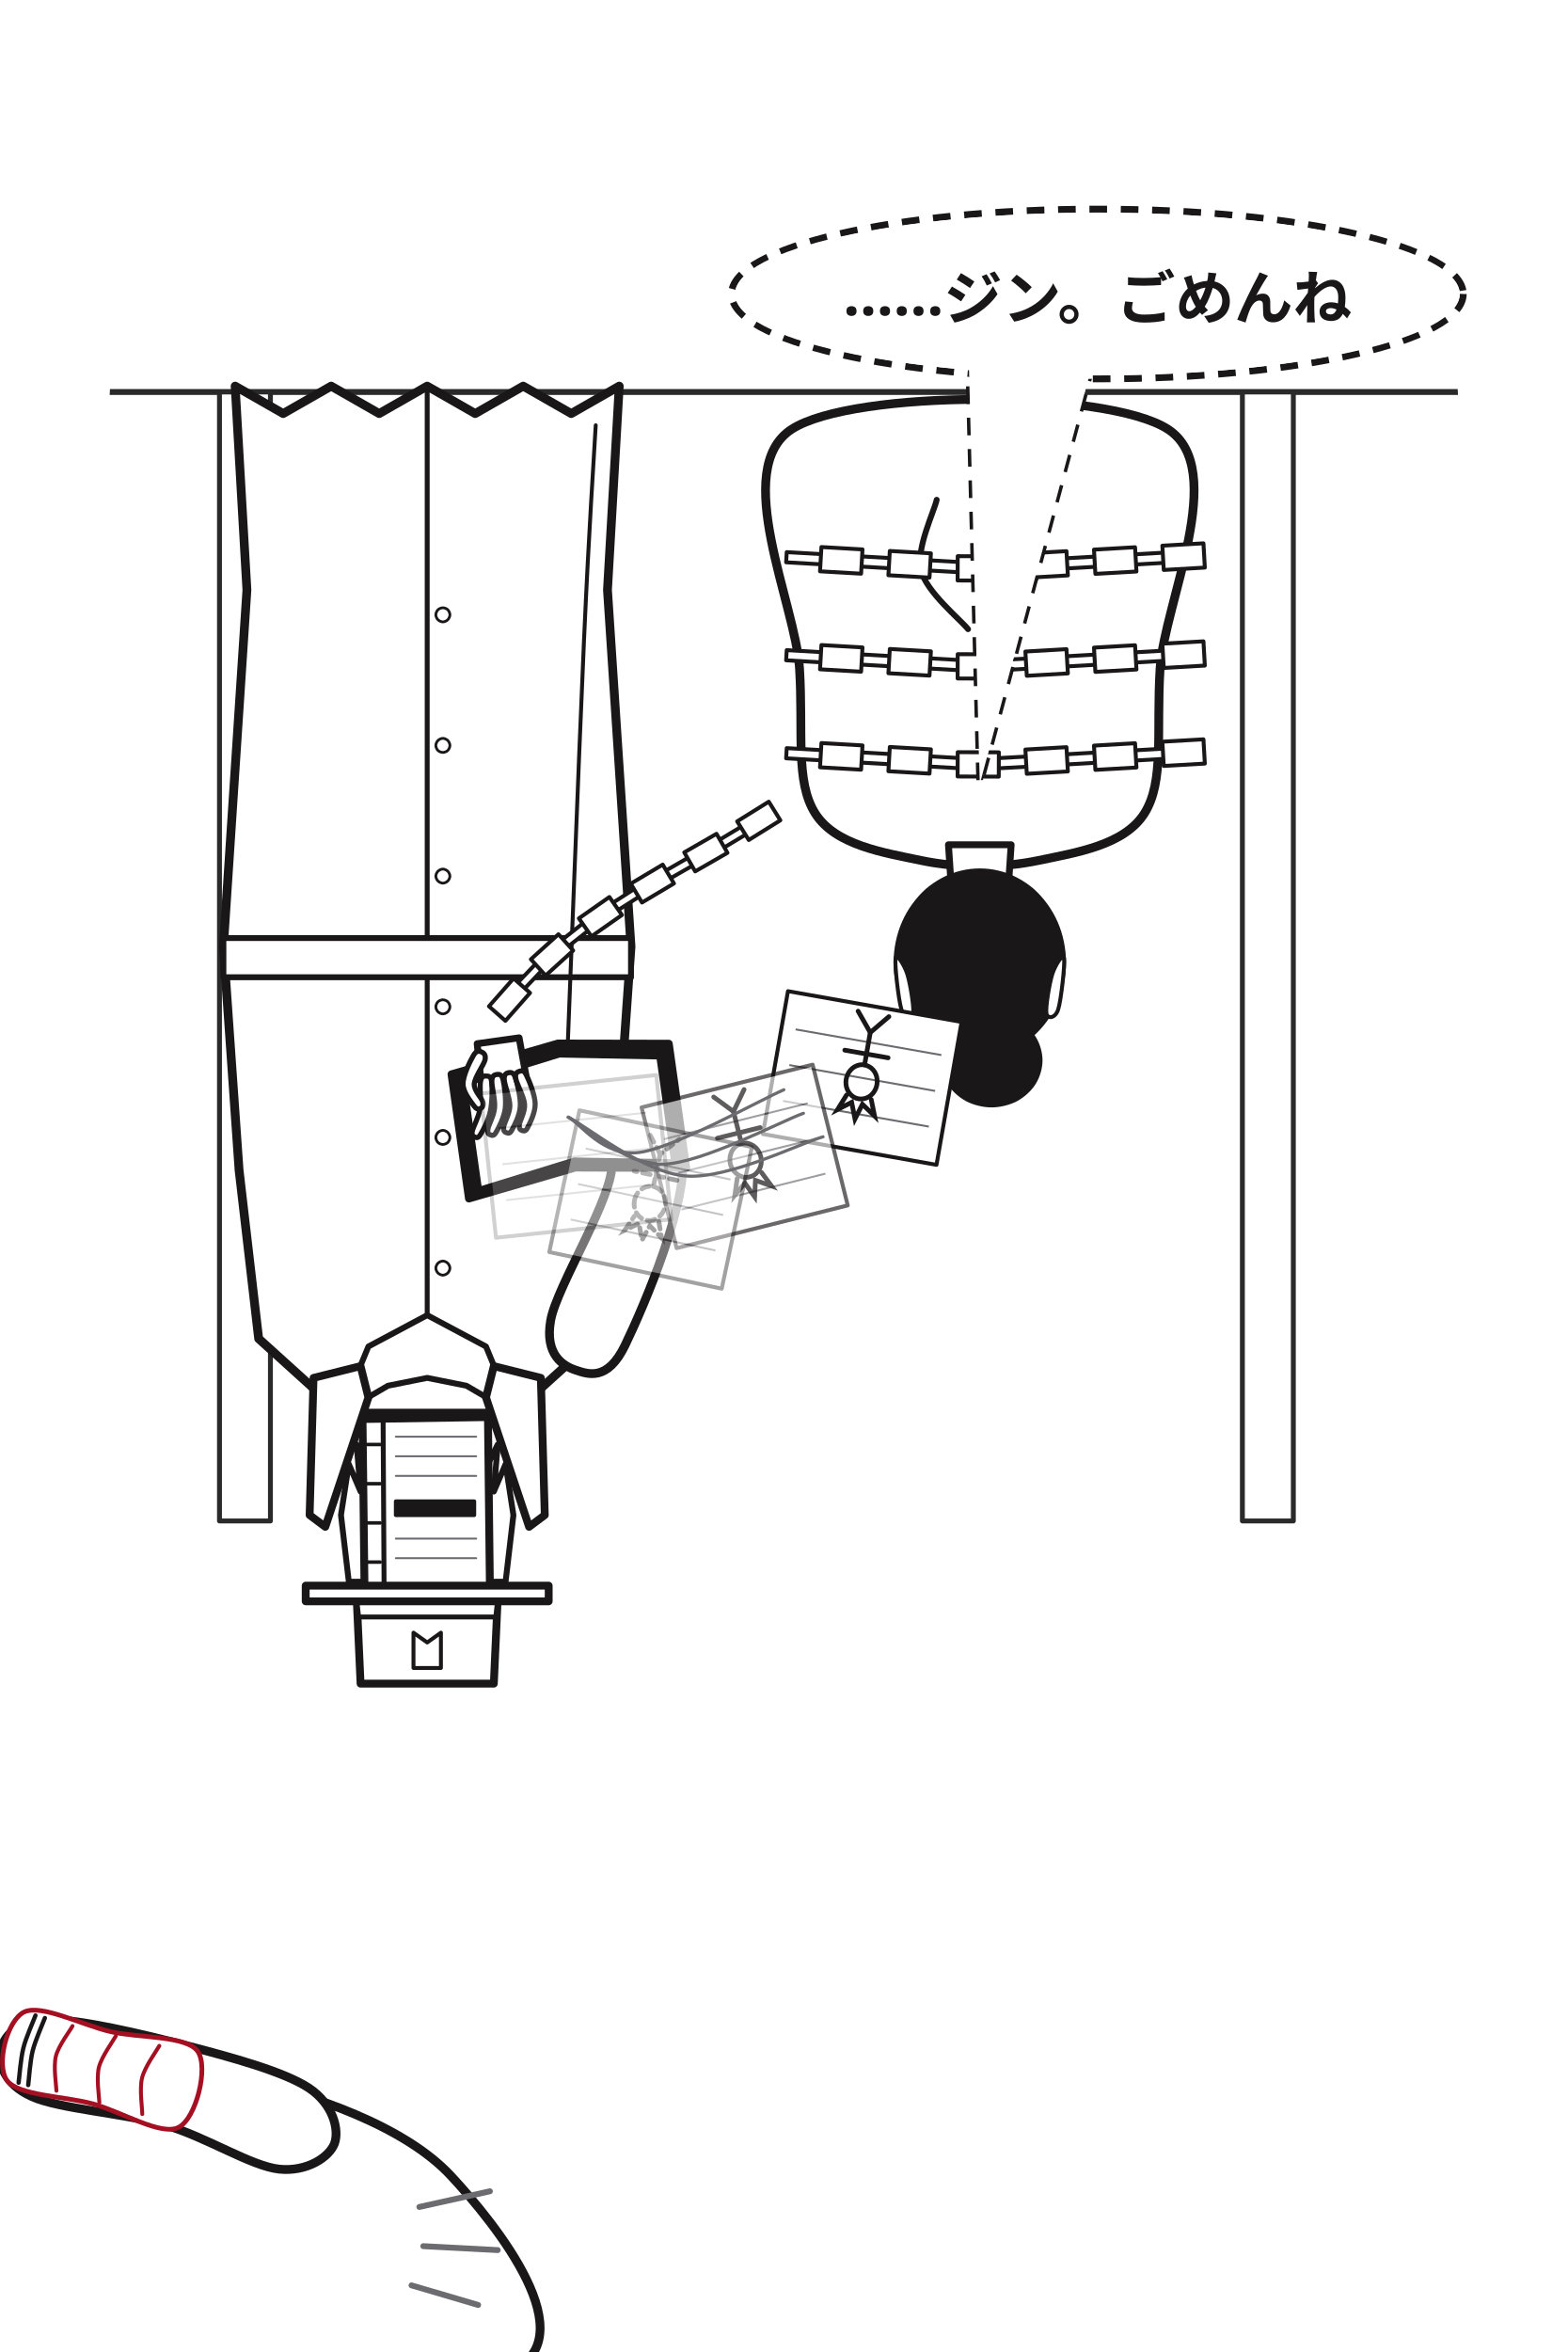
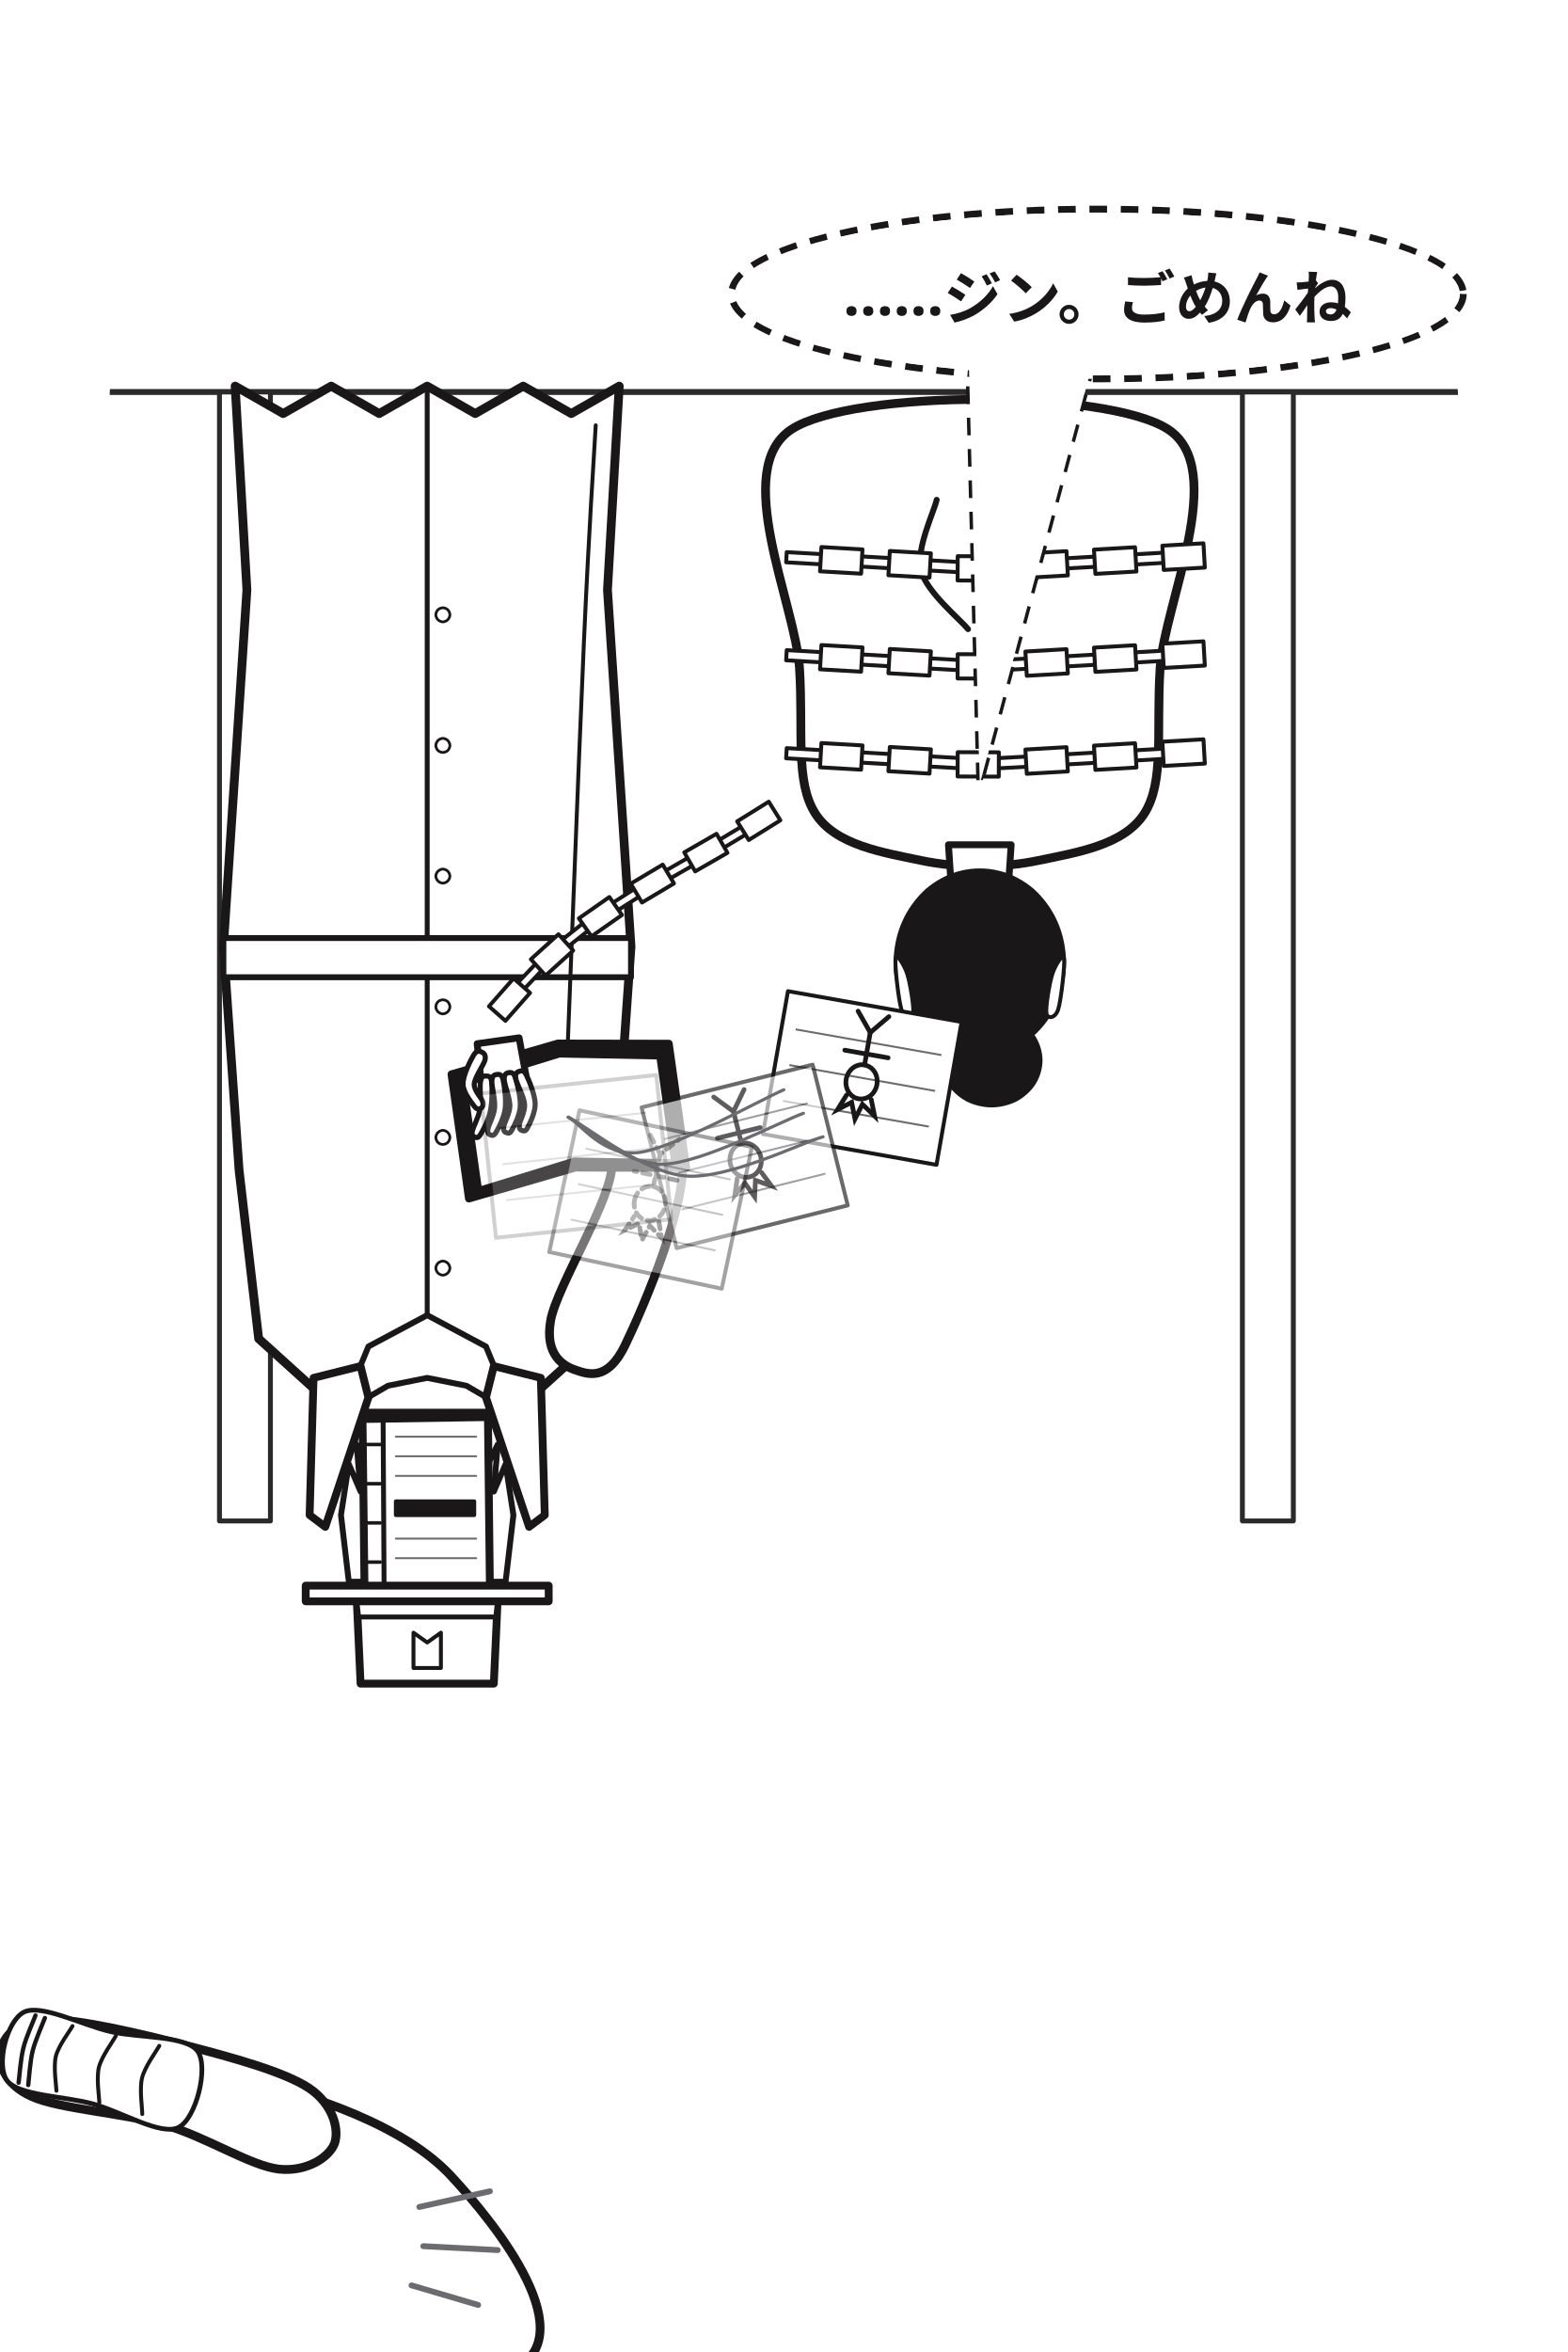
<svg xmlns="http://www.w3.org/2000/svg" viewBox="0 0 800 1200">
  <rect width="800" height="1200" fill="#FFFFFF" />
  <path d="M0,0 L800,0 L800,1200 L0,1200Z" fill="#FFFFFF" />
  <path d="M800,200 L0,200 L0,-10 L800,-10Z" fill="#FFFFFF" stroke="#2A2A2A" stroke-width="3" stroke-linejoin="round" />
  <path d="M-10,-10 C1.7,-213.3 51.7,-111.7 60,-10 C68.3,91.7 40,396.7 40,600 C40,803.3 68.3,1108.3 60,1210 C51.7,1311.7 1.7,1413.3 -10,1210 C-21.7,1006.7 -21.7,193.3 -10,-10Z" fill="#FFFFFF" />
  <path d="M810,-10 C798.3,-213.3 748.3,-111.7 740,-10 C731.7,91.7 760,396.7 760,600 C760,803.3 731.7,1108.3 740,1210 C748.3,1311.7 798.3,1413.3 810,1210 C821.7,1006.7 821.7,193.3 810,-10Z" fill="#FFFFFF" />
  <path d="M660,776 L634,776 L634,200 L660,200Z" fill="#FFFFFF" stroke="#2A2A2A" stroke-width="2.5" stroke-linejoin="round" />
  <path d="M138,776 L112,776 L112,200 L138,200Z" fill="#FFFFFF" stroke="#2A2A2A" stroke-width="2.5" stroke-linejoin="round" />
  <path d="M262,721 L304,683 L314,597 L322,483 L310,301 L316,197 L291.5,211 L267,197 L242.5,211 L218,197 L193.5,211 L169,197 L144.5,211 L120,197 L126,301 L114,483 L122,597 L132,683 L174,721Z" fill="#FFFFFF" stroke="#1A1718" stroke-width="4.5" stroke-linejoin="round" />
  <path d="M218,697 L218,197" fill="none" stroke="#1A1718" stroke-width="2.5" stroke-linejoin="round" stroke-linecap="round" />
  <path d="M262,721 L248,687 L218,671 L188,687 L174,721 L198,707 L218,703 L238,707Z" fill="#FFFFFF" stroke="#1A1718" stroke-width="3" stroke-linejoin="round" />
  <path d="M222.4,647 C222.4,646.2 222.9,645.1 223.5,644.5 C224.1,643.9 225.2,643.4 226,643.4 C226.8,643.4 227.9,643.9 228.5,644.5 C229.1,645.1 229.6,646.2 229.6,647 C229.6,647.8 229.1,648.9 228.5,649.5 C227.9,650.1 226.8,650.6 226,650.6 C225.2,650.6 224.1,650.1 223.5,649.5 C222.9,648.9 222.4,647.8 222.4,647Z" fill="#FFFFFF" stroke="#1A1718" stroke-width="1.4" stroke-linejoin="round" />
  <path d="M222.4,580.3 C222.4,579.5 222.9,578.4 223.5,577.8 C224.1,577.2 225.2,576.7 226,576.7 C226.8,576.7 227.9,577.2 228.5,577.8 C229.1,578.4 229.6,579.5 229.6,580.3 C229.6,581.2 229.1,582.3 228.5,582.9 C227.9,583.5 226.8,583.9 226,583.9 C225.2,583.9 224.1,583.5 223.5,582.9 C222.9,582.3 222.4,581.2 222.4,580.3Z" fill="#FFFFFF" stroke="#1A1718" stroke-width="1.4" stroke-linejoin="round" />
  <path d="M222.4,513.7 C222.4,512.8 222.9,511.7 223.5,511.1 C224.1,510.5 225.2,510.1 226,510.1 C226.8,510.1 227.9,510.5 228.5,511.1 C229.1,511.7 229.6,512.8 229.6,513.7 C229.6,514.5 229.1,515.6 228.5,516.2 C227.9,516.8 226.8,517.3 226,517.3 C225.2,517.3 224.1,516.8 223.5,516.2 C222.9,515.6 222.4,514.5 222.4,513.7Z" fill="#FFFFFF" stroke="#1A1718" stroke-width="1.4" stroke-linejoin="round" />
  <path d="M222.4,447 C222.4,446.2 222.9,445.1 223.5,444.5 C224.1,443.9 225.2,443.4 226,443.4 C226.8,443.4 227.9,443.9 228.5,444.5 C229.1,445.1 229.6,446.2 229.6,447 C229.6,447.8 229.1,448.9 228.5,449.5 C227.9,450.1 226.8,450.6 226,450.6 C225.2,450.6 224.1,450.1 223.5,449.5 C222.9,448.9 222.4,447.8 222.4,447Z" fill="#FFFFFF" stroke="#1A1718" stroke-width="1.4" stroke-linejoin="round" />
  <path d="M222.4,380.3 C222.4,379.5 222.9,378.4 223.5,377.8 C224.1,377.2 225.2,376.7 226,376.7 C226.8,376.7 227.9,377.2 228.5,377.8 C229.1,378.4 229.6,379.5 229.6,380.3 C229.6,381.2 229.1,382.3 228.5,382.9 C227.9,383.5 226.8,383.9 226,383.9 C225.2,383.9 224.1,383.5 223.5,382.9 C222.9,382.3 222.4,381.2 222.4,380.3Z" fill="#FFFFFF" stroke="#1A1718" stroke-width="1.4" stroke-linejoin="round" />
  <path d="M222.4,313.7 C222.4,312.8 222.9,311.7 223.5,311.1 C224.1,310.5 225.2,310.1 226,310.1 C226.8,310.1 227.9,310.5 228.5,311.1 C229.1,311.7 229.6,312.8 229.6,313.7 C229.6,314.5 229.1,315.6 228.5,316.2 C227.9,316.8 226.8,317.3 226,317.3 C225.2,317.3 224.1,316.8 223.5,316.2 C222.9,315.6 222.4,314.5 222.4,313.7Z" fill="#FFFFFF" stroke="#1A1718" stroke-width="1.4" stroke-linejoin="round" />
  <path d="M322,498.6 L114,498.6 L114,478.6 L322,478.6Z" fill="#FFFFFF" stroke="#1A1718" stroke-width="3" stroke-linejoin="round" />
  <path d="M287,488.6 C287,487.9 287.4,487 287.9,486.5 C288.4,486 289.3,485.6 290,485.6 C290.7,485.6 291.6,486 292.1,486.5 C292.6,487 293,487.9 293,488.6 C293,489.3 292.6,490.2 292.1,490.7 C291.6,491.2 290.7,491.6 290,491.6 C289.3,491.6 288.4,491.2 287.9,490.7 C287.4,490.2 287,489.3 287,488.6Z" fill="#FFFFFF" />
  <path d="M269,488.6 C269,487.9 269.4,487 269.9,486.5 C270.4,486 271.3,485.6 272,485.6 C272.7,485.6 273.6,486 274.1,486.5 C274.6,487 275,487.9 275,488.6 C275,489.3 274.6,490.2 274.1,490.7 C273.6,491.2 272.7,491.6 272,491.6 C271.3,491.6 270.4,491.2 269.9,490.7 C269.4,490.2 269,489.3 269,488.6Z" fill="#FFFFFF" />
  <path d="M251,488.6 C251,487.9 251.4,487 251.9,486.5 C252.4,486 253.3,485.6 254,485.6 C254.7,485.6 255.6,486 256.1,486.5 C256.6,487 257,487.9 257,488.6 C257,489.3 256.6,490.2 256.1,490.7 C255.6,491.2 254.7,491.6 254,491.6 C253.3,491.6 252.4,491.2 251.9,490.7 C251.4,490.2 251,489.3 251,488.6Z" fill="#FFFFFF" />
  <path d="M233,488.6 C233,487.9 233.4,487 233.9,486.5 C234.4,486 235.3,485.6 236,485.6 C236.7,485.6 237.6,486 238.1,486.5 C238.6,487 239,487.9 239,488.6 C239,489.3 238.6,490.2 238.1,490.7 C237.6,491.2 236.7,491.6 236,491.6 C235.3,491.6 234.4,491.2 233.9,490.7 C233.4,490.2 233,489.3 233,488.6Z" fill="#FFFFFF" />
  <path d="M215,488.6 C215,487.9 215.4,487 215.9,486.5 C216.4,486 217.3,485.6 218,485.6 C218.7,485.6 219.6,486 220.1,486.5 C220.6,487 221,487.9 221,488.6 C221,489.3 220.6,490.2 220.1,490.7 C219.6,491.2 218.7,491.6 218,491.6 C217.3,491.6 216.4,491.2 215.9,490.7 C215.4,490.2 215,489.3 215,488.6Z" fill="#FFFFFF" />
  <path d="M197,488.6 C197,487.9 197.4,487 197.9,486.5 C198.4,486 199.3,485.6 200,485.6 C200.7,485.6 201.6,486 202.1,486.5 C202.6,487 203,487.9 203,488.6 C203,489.3 202.6,490.2 202.1,490.7 C201.6,491.2 200.7,491.6 200,491.6 C199.3,491.6 198.4,491.2 197.9,490.7 C197.4,490.2 197,489.3 197,488.6Z" fill="#FFFFFF" />
  <path d="M179,488.6 C179,487.9 179.4,487 179.9,486.5 C180.4,486 181.3,485.6 182,485.6 C182.7,485.6 183.6,486 184.1,486.5 C184.6,487 185,487.9 185,488.6 C185,489.3 184.6,490.2 184.1,490.7 C183.6,491.2 182.7,491.6 182,491.6 C181.3,491.6 180.4,491.2 179.9,490.7 C179.4,490.2 179,489.3 179,488.6Z" fill="#FFFFFF" />
  <path d="M161,488.6 C161,487.9 161.4,487 161.9,486.5 C162.4,486 163.3,485.6 164,485.6 C164.7,485.6 165.6,486 166.1,486.5 C166.6,487 167,487.9 167,488.6 C167,489.3 166.6,490.2 166.1,490.7 C165.6,491.2 164.7,491.6 164,491.6 C163.3,491.6 162.4,491.2 161.9,490.7 C161.4,490.2 161,489.3 161,488.6Z" fill="#FFFFFF" />
  <path d="M143,488.6 C143,487.9 143.4,487 143.9,486.5 C144.4,486 145.3,485.6 146,485.6 C146.7,485.6 147.6,486 148.1,486.5 C148.6,487 149,487.9 149,488.6 C149,489.3 148.6,490.2 148.1,490.7 C147.6,491.2 146.7,491.6 146,491.6 C145.3,491.6 144.4,491.2 143.9,490.7 C143.4,490.2 143,489.3 143,488.6Z" fill="#FFFFFF" />
  <path d="M288,577 C289.7,535.3 295.3,387 298,327 C300.7,267 303,235.3 304,217" fill="none" stroke="#1A1718" stroke-width="2" stroke-linejoin="round" stroke-linecap="round" />
  <path d="M319,686.3 C328,667.7 352.9,610.4 347.8,587 C342.6,563.7 301.8,552.2 288.2,546.3 C274.7,540.4 269,547.2 266.3,551.8 C263.5,556.3 264.1,566.9 271.8,573.7 C279.4,580.6 310.7,576.3 312.2,593 C313.8,609.6 284.1,656 281,673.7 C277.9,691.3 287.4,696.9 293.7,699 C300,701.1 310,705 319,686.3Z" fill="#FFFFFF" stroke="#1A1718" stroke-width="4.5" stroke-linejoin="round" />
  <path d="M350.2,595.9 L293.6,595.7 L239.3,611.5 L230.4,548.1 L284.7,532.4 L341.3,532.5Z" fill="#1A1718" stroke="#1A1718" stroke-width="4" stroke-linejoin="round" />
  <path d="M343.7,592.7 L293.1,591.8 L244.7,606.7 L237.1,553.2 L285.5,538.3 L336.2,539.3Z" fill="#FFFFFF" stroke="#1A1718" stroke-width="2.5" stroke-linejoin="round" />
  <path d="M243.5,532.5 L264.9,529.5 L269.1,552.5 L245.9,555.8Z" fill="#FFFFFF" stroke="#1A1718" stroke-width="3.5" stroke-linejoin="round" />
  <path d="M245.2,551.8 C244.7,554.6 245.6,561.7 244.9,566 C244.2,570.2 241.5,574.8 241,577.2 C240.6,579.5 241.6,579.8 242.3,580.1 C243,580.4 243.9,581 245.2,578.8 C246.6,576.6 249.3,571.4 250.2,567 C251.2,562.5 251.3,555 250.9,552 C250.6,549 249.1,549 248.2,549 C247.2,548.9 245.7,548.9 245.2,551.8Z" fill="#FFFFFF" stroke="#1A1718" stroke-width="2.6" stroke-linejoin="round" />
  <path d="M251,551.3 C250.8,554.1 252.8,561 252.4,565.1 C252.1,569.3 249.3,573.8 249,576.1 C248.6,578.5 249.6,578.8 250.3,579 C251,579.3 252,579.8 253.2,577.6 C254.5,575.4 257.2,570.2 257.8,565.7 C258.4,561.2 257.4,553.7 256.7,550.8 C256,547.9 254.6,548.1 253.6,548.2 C252.7,548.3 251.2,548.5 251,551.3Z" fill="#FFFFFF" stroke="#1A1718" stroke-width="2.6" stroke-linejoin="round" />
  <path d="M257.3,550.7 C257.4,553.5 260.2,560.2 260.2,564.2 C260.1,568.3 257.3,572.8 257,575.1 C256.8,577.3 257.8,577.7 258.5,577.9 C259.2,578.1 260.2,578.7 261.3,576.4 C262.5,574.2 265.3,568.9 265.5,564.4 C265.8,560 263.9,552.5 262.9,549.6 C261.9,546.8 260.5,547.2 259.5,547.3 C258.6,547.5 257.2,547.9 257.3,550.7Z" fill="#FFFFFF" stroke="#1A1718" stroke-width="2.6" stroke-linejoin="round" />
  <path d="M263.2,550.2 C263.6,553 267.4,559.4 267.7,563.4 C268,567.4 265.2,571.8 265,574 C264.8,576.2 265.8,576.6 266.5,576.8 C267.3,577 268.2,577.5 269.3,575.2 C270.4,573 273.2,567.6 273.1,563.1 C273,558.7 270,551.2 268.6,548.5 C267.3,545.7 265.9,546.3 265,546.6 C264.1,546.9 262.7,547.4 263.2,550.2Z" fill="#FFFFFF" stroke="#1A1718" stroke-width="2.6" stroke-linejoin="round" />
  <path d="M241.6,538.5 C240,541.2 236.2,548.8 236.3,553.1 C236.3,557.4 240.5,562.3 242,564.4 C243.6,566.5 244.6,565.8 245.3,565.5 C246,565.1 246.9,564.3 246.4,562.2 C245.9,560.2 241.9,556.7 242,553.1 C242.2,549.6 246.8,543.5 247.5,540.8 C248.1,538.1 246.7,537.1 245.7,536.7 C244.7,536.3 243.2,535.7 241.6,538.5Z" fill="#FFFFFF" stroke="#1A1718" stroke-width="2.6" stroke-linejoin="round" />
  <path d="M258,807 L262,773 L258,747 L252,761 L254,737 L246,753 L190,753 L182,737 L184,761 L178,747 L174,773 L178,807Z" fill="#FFFFFF" stroke="#1A1718" stroke-width="3" stroke-linejoin="round" />
  <path d="M248,713 L270,779 L278,773 L276,703 L252,697Z" fill="#FFFFFF" stroke="#1A1718" stroke-width="4" stroke-linejoin="round" />
  <path d="M188,713 L166,779 L158,773 L160,703 L184,697Z" fill="#FFFFFF" stroke="#1A1718" stroke-width="4" stroke-linejoin="round" />
  <path d="M250,810 L186,810 L185,724 L249,723Z" fill="#FFFFFF" stroke="#1A1718" stroke-width="4" stroke-linejoin="round" />
  <path d="M196,810 L195.5,724" fill="none" stroke="#1A1718" stroke-width="2.5" stroke-linejoin="round" stroke-linecap="round" />
  <path d="M194,797 L187,797" fill="none" stroke="#1A1718" stroke-width="1.8" stroke-linejoin="round" stroke-linecap="round" />
  <path d="M194,777 L187,777" fill="none" stroke="#1A1718" stroke-width="1.8" stroke-linejoin="round" stroke-linecap="round" />
  <path d="M194,757 L187,757" fill="none" stroke="#1A1718" stroke-width="1.8" stroke-linejoin="round" stroke-linecap="round" />
  <path d="M194,737 L187,737" fill="none" stroke="#1A1718" stroke-width="1.8" stroke-linejoin="round" stroke-linecap="round" />
  <path d="M243,795 L202,795" fill="none" stroke="#6B6B70" stroke-width="1" stroke-linejoin="round" stroke-linecap="round" />
  <path d="M243,785 L202,785" fill="none" stroke="#6B6B70" stroke-width="1" stroke-linejoin="round" stroke-linecap="round" />
  <path d="M243,753 L202,753" fill="none" stroke="#6B6B70" stroke-width="1" stroke-linejoin="round" stroke-linecap="round" />
  <path d="M243,743 L202,743" fill="none" stroke="#6B6B70" stroke-width="1" stroke-linejoin="round" stroke-linecap="round" />
  <path d="M243,733 L202,733" fill="none" stroke="#6B6B70" stroke-width="1" stroke-linejoin="round" stroke-linecap="round" />
  <path d="M242,773 L202,773 L202,766 L242,766Z" fill="#1A1718" stroke="#1A1718" stroke-width="2" stroke-linejoin="round" />
  <path d="M252,859 L184,859 L182,815 L254,815Z" fill="#FFFFFF" stroke="#1A1718" stroke-width="4" stroke-linejoin="round" />
  <path d="M253,825 L183,825 L182,816 L254,816Z" fill="#FFFFFF" stroke="#1A1718" stroke-width="2.5" stroke-linejoin="round" />
  <path d="M280,817 L156,817 L156,809 L280,809Z" fill="#FFFFFF" stroke="#1A1718" stroke-width="4" stroke-linejoin="round" />
  <path d="M225,851 L211,851 L211,833 L218,838 L225,833Z" fill="#FFFFFF" stroke="#1A1718" stroke-width="2" stroke-linejoin="round" />
  <path d="M530,439 C549,435 573.7,431.3 584,415 C594.3,398.7 590,373.7 592,341 C594,308.3 627.3,239.3 596,219 C564.7,198.7 435.3,198.7 404,219 C372.7,239.3 406,308.3 408,341 C410,373.7 405.7,398.7 416,415 C426.3,431.3 451,435 470,439 C489,443 511,443 530,439Z" fill="#FFFFFF" stroke="#1A1718" stroke-width="4.5" stroke-linejoin="round" />
  <path d="M506,321 C510,316 527.3,302 530,291 C532.7,280 523.3,261 522,255" fill="none" stroke="#1A1718" stroke-width="3" stroke-linejoin="round" stroke-linecap="round" />
  <path d="M494,321 C490,316 472.7,302 470,291 C467.3,280 476.7,261 478,255" fill="none" stroke="#1A1718" stroke-width="3" stroke-linejoin="round" stroke-linecap="round" />
  <path d="M514,461 L486,461 L484,431 L516,431Z" fill="#FFFFFF" stroke="#1A1718" stroke-width="3.5" stroke-linejoin="round" />
  <path d="M458,491 C458,484.3 459.5,477 462.2,471 C464.8,465 469.1,459.2 473.8,455 C478.6,450.9 484.7,447.6 490.7,446.2 C496.6,444.7 503.4,444.7 509.3,446.2 C515.3,447.6 521.4,450.9 526.2,455 C530.9,459.2 535.2,465 537.8,471 C540.5,477 542,484.3 542,491 C542,497.7 540.5,505 537.8,511 C535.2,517 530.9,522.8 526.2,527 C521.4,531.1 515.3,534.4 509.3,535.8 C503.4,537.3 496.6,537.3 490.7,535.8 C484.7,534.4 478.6,531.1 473.8,527 C469.1,522.8 464.8,517 462.2,511 C459.5,505 458,497.7 458,491Z" fill="#1A1718" stroke="#1A1718" stroke-width="4" stroke-linejoin="round" />
  <path d="M482,541 C482,537.3 483.2,533.2 485.2,530 C487.2,526.8 490.5,523.8 494,521.9 C497.5,520.1 502,519 506,519 C510,519 514.5,520.1 518,521.9 C521.5,523.8 524.8,526.8 526.8,530 C528.8,533.2 530,537.3 530,541 C530,544.7 528.8,548.8 526.8,552 C524.8,555.2 521.5,558.2 518,560.1 C514.5,561.9 510,563 506,563 C502,563 497.5,561.9 494,560.1 C490.5,558.2 487.2,555.2 485.2,552 C483.2,548.8 482,544.7 482,541Z" fill="#1A1718" stroke="#1A1718" stroke-width="4" stroke-linejoin="round" />
  <path d="M540,515 C541.5,510.3 543.5,492 543,489 C542.5,486 538.5,492.3 537,497 C535.5,501.7 533.5,514 534,517 C534.5,520 538.5,519.7 540,515Z" fill="#FFFFFF" stroke="#1A1718" stroke-width="2" stroke-linejoin="round" />
  <path d="M460,515 C458.5,510.3 456.5,492 457,489 C457.5,486 461.5,492.3 463,497 C464.5,501.7 466.5,514 466,517 C465.5,520 461.5,519.7 460,515Z" fill="#FFFFFF" stroke="#1A1718" stroke-width="2" stroke-linejoin="round" />
  <defs>
    <g id="q25c1lf">
      <path d="M-10.5,-6.2 L10.5,-6.2 L10.5,6.2 L-10.5,6.2Z" fill="#FFFFFF" stroke="#1A1718" stroke-width="2" stroke-linejoin="round" />
    </g>
    <g id="q25c1le">
      <path d="M-10.5,-2.6 L10.5,-2.6 L10.5,2.6 L-10.5,2.6Z" fill="#FFFFFF" stroke="#1A1718" stroke-width="2" stroke-linejoin="round" />
    </g>
  </defs>
  <g>
    <use href="#q25c1le" transform="translate(586.5 385) rotate(176.7)" />
    <use href="#q25c1le" transform="translate(551.6 387) rotate(176.7)" />
    <use href="#q25c1le" transform="translate(516.6 389) rotate(176.9)" />
    <use href="#q25c1le" transform="translate(481.7 388.9) rotate(-176.7)" />
    <use href="#q25c1le" transform="translate(446.8 386.9) rotate(-176.7)" />
    <use href="#q25c1le" transform="translate(411.8 384.9) rotate(-176.7)" />
    <use href="#q25c1lf" transform="translate(604 384) rotate(176.7)" />
    <use href="#q25c1lf" transform="translate(569.1 386) rotate(176.7)" />
    <use href="#q25c1lf" transform="translate(534.1 388) rotate(176.7)" />
    <use href="#q25c1lf" transform="translate(499.2 390) rotate(-179.8)" />
    <use href="#q25c1lf" transform="translate(464.2 387.9) rotate(-176.7)" />
    <use href="#q25c1lf" transform="translate(429.3 385.9) rotate(-176.7)" />
  </g>
  <defs>
    <g id="q25c2lf">
      <path d="M-10.5,-6.2 L10.5,-6.2 L10.5,6.2 L-10.5,6.2Z" fill="#FFFFFF" stroke="#1A1718" stroke-width="2" stroke-linejoin="round" />
    </g>
    <g id="q25c2le">
      <path d="M-10.5,-2.6 L10.5,-2.6 L10.5,2.6 L-10.5,2.6Z" fill="#FFFFFF" stroke="#1A1718" stroke-width="2" stroke-linejoin="round" />
    </g>
  </defs>
  <g>
    <use href="#q25c2le" transform="translate(586.5 335) rotate(176.7)" />
    <use href="#q25c2le" transform="translate(551.6 337) rotate(176.7)" />
    <use href="#q25c2le" transform="translate(516.6 339) rotate(176.9)" />
    <use href="#q25c2le" transform="translate(481.7 338.9) rotate(-176.7)" />
    <use href="#q25c2le" transform="translate(446.8 336.9) rotate(-176.7)" />
    <use href="#q25c2le" transform="translate(411.8 334.9) rotate(-176.7)" />
    <use href="#q25c2lf" transform="translate(604 334) rotate(176.7)" />
    <use href="#q25c2lf" transform="translate(569.1 336) rotate(176.7)" />
    <use href="#q25c2lf" transform="translate(534.1 338) rotate(176.7)" />
    <use href="#q25c2lf" transform="translate(499.2 340) rotate(-179.8)" />
    <use href="#q25c2lf" transform="translate(464.2 337.9) rotate(-176.7)" />
    <use href="#q25c2lf" transform="translate(429.3 335.9) rotate(-176.7)" />
  </g>
  <defs>
    <g id="q25c3lf">
      <path d="M-10.5,-6.2 L10.5,-6.2 L10.5,6.2 L-10.5,6.2Z" fill="#FFFFFF" stroke="#1A1718" stroke-width="2" stroke-linejoin="round" />
    </g>
    <g id="q25c3le">
      <path d="M-10.5,-2.6 L10.5,-2.6 L10.5,2.6 L-10.5,2.6Z" fill="#FFFFFF" stroke="#1A1718" stroke-width="2" stroke-linejoin="round" />
    </g>
  </defs>
  <g>
    <use href="#q25c3le" transform="translate(586.5 285) rotate(176.7)" />
    <use href="#q25c3le" transform="translate(551.6 287) rotate(176.7)" />
    <use href="#q25c3le" transform="translate(516.6 289) rotate(176.9)" />
    <use href="#q25c3le" transform="translate(481.7 288.9) rotate(-176.7)" />
    <use href="#q25c3le" transform="translate(446.8 286.9) rotate(-176.7)" />
    <use href="#q25c3le" transform="translate(411.8 284.9) rotate(-176.7)" />
    <use href="#q25c3lf" transform="translate(604 284) rotate(176.7)" />
    <use href="#q25c3lf" transform="translate(569.1 286) rotate(176.7)" />
    <use href="#q25c3lf" transform="translate(534.1 288) rotate(176.7)" />
    <use href="#q25c3lf" transform="translate(499.2 290) rotate(-179.8)" />
    <use href="#q25c3lf" transform="translate(464.2 287.9) rotate(-176.7)" />
    <use href="#q25c3lf" transform="translate(429.3 285.9) rotate(-176.7)" />
  </g>
  <defs>
    <g id="q25c4lf">
      <path d="M-9.5,-5.6 L9.5,-5.6 L9.5,5.6 L-9.5,5.6Z" fill="#FFFFFF" stroke="#1A1718" stroke-width="2" stroke-linejoin="round" />
    </g>
    <g id="q25c4le">
      <path d="M-9.5,-2.3 L9.5,-2.3 L9.5,2.3 L-9.5,2.3Z" fill="#FFFFFF" stroke="#1A1718" stroke-width="2" stroke-linejoin="round" />
    </g>
  </defs>
  <g>
    <use href="#q25c4le" transform="translate(270.4 498.2) rotate(-46.4)" />
    <use href="#q25c4le" transform="translate(293.7 477) rotate(-38.3)" />
    <use href="#q25c4le" transform="translate(319.5 459) rotate(-32.6)" />
    <use href="#q25c4le" transform="translate(346.6 442.9) rotate(-29.9)" />
    <use href="#q25c4le" transform="translate(373.9 427.1) rotate(-31)" />
    <use href="#q25c4lf" transform="translate(260 510) rotate(-48.6)" />
    <use href="#q25c4lf" transform="translate(281.7 487.2) rotate(-42.2)" />
    <use href="#q25c4lf" transform="translate(306.4 467.7) rotate(-35)" />
    <use href="#q25c4lf" transform="translate(332.9 450.8) rotate(-30.8)" />
    <use href="#q25c4lf" transform="translate(360.2 435) rotate(-29.9)" />
    <use href="#q25c4lf" transform="translate(387.2 418.8) rotate(-31.9)" />
  </g>
  <g opacity="1.0">
    <path d="M477.9,594.3 L389.3,578.6 L402.1,505.7 L490.7,521.4Z" fill="#FFFFFF" stroke="#1A1718" stroke-width="2" stroke-linejoin="round" />
    <path d="M474,574.8 L399.6,561.7" stroke="#6B6B70" stroke-width="1" fill="none" />
    <path d="M477.2,556.6 L402.8,543.4" stroke="#6B6B70" stroke-width="1" fill="none" />
    <path d="M480.4,538.3 L406,525.2" stroke="#6B6B70" stroke-width="1" fill="none" />
  </g>
  <g opacity="1" fill="none" stroke="#1A1718" stroke-width="2.4" stroke-linecap="round">
    <path d="M431.8,550.6 C432.1,548.9 433,547 434.2,545.8 C435.3,544.5 437.1,543.6 438.7,543.3 C440.2,543 442.2,543.4 443.5,544.2 C444.9,544.9 446.3,546.5 446.9,548 C447.6,549.5 447.8,551.7 447.5,553.4 C447.2,555.1 446.3,557 445.1,558.2 C444,559.4 442.2,560.4 440.6,560.6 C439.1,560.9 437.1,560.6 435.8,559.8 C434.4,559 433,557.5 432.4,555.9 C431.7,554.4 431.5,552.3 431.8,550.6Z" />
    <path d="M444.6,561 L446.3,569.4 L440.1,563.4 L436.3,570.9 L434.6,562.4 L427.4,566.1 L432,558.7" />
    <path d="M441.2,543.3 L444.1,526.8 L453.6,518.7" />
    <path d="M444.1,526.8 L437.9,515.9" />
    <path d="M453.2,539.7 L431.1,535.8" />
  </g>
  <g opacity="0.65">
    <path d="M432.6,615 L345.3,636.8 L327.4,565 L414.7,543.2Z" fill="#FFFFFF" stroke="#1A1718" stroke-width="2" stroke-linejoin="round" />
    <path d="M421.2,598.8 L347.8,617.1" stroke="#6B6B70" stroke-width="1" fill="none" />
    <path d="M416.7,580.9 L343.3,599.1" stroke="#6B6B70" stroke-width="1" fill="none" />
    <path d="M412.2,562.9 L338.8,581.2" stroke="#6B6B70" stroke-width="1" fill="none" />
  </g>
  <g opacity="0.7" fill="none" stroke="#1A1718" stroke-width="2.4" stroke-linecap="round">
    <path d="M372.7,593.9 C372.3,592.2 372.4,590.1 373,588.5 C373.5,586.9 374.7,585.3 376.1,584.4 C377.4,583.5 379.3,583.1 380.9,583.2 C382.4,583.4 384.3,584.2 385.5,585.4 C386.7,586.5 387.8,588.3 388.2,590 C388.7,591.7 388.6,593.8 388,595.4 C387.5,597 386.2,598.6 384.9,599.5 C383.6,600.3 381.7,600.8 380.1,600.7 C378.5,600.5 376.7,599.7 375.5,598.5 C374.2,597.4 373.1,595.5 372.7,593.9Z" />
    <path d="M388.6,598.2 L393.7,605.1 L385.5,602.2 L385.1,610.6 L380.1,603.6 L375,609.8 L376.2,601.3" />
    <path d="M378.4,583.4 L374.3,567.1 L379.7,555.9" />
    <path d="M374.3,567.1 L364.2,559.7" />
    <path d="M387.9,575.3 L366.1,580.7" />
  </g>
  <g opacity="0.4">
    <path d="M368.3,657.5 L280.3,638.8 L295.7,566.5 L383.7,585.2Z" fill="#FFFFFF" stroke="#1A1718" stroke-width="2" stroke-linejoin="round" />
    <path d="M365.1,638 L291.2,622.2" stroke="#6B6B70" stroke-width="1" fill="none" />
    <path d="M369,619.9 L295,604.1" stroke="#6B6B70" stroke-width="1" fill="none" />
    <path d="M372.8,601.8 L298.9,586" stroke="#6B6B70" stroke-width="1" fill="none" />
  </g>
  <g opacity="0.4" fill="none" stroke="#1A1718" stroke-width="2.4" stroke-linecap="round" stroke-dasharray="4 3">
    <path d="M323.8,612.3 C324.1,610.6 325.1,608.7 326.3,607.6 C327.5,606.4 329.3,605.5 330.9,605.3 C332.5,605 334.4,605.5 335.7,606.3 C337.1,607.1 338.4,608.7 339,610.2 C339.6,611.8 339.8,613.9 339.4,615.6 C339.1,617.3 338,619.2 336.8,620.4 C335.6,621.5 333.8,622.4 332.3,622.7 C330.7,622.9 328.8,622.5 327.4,621.6 C326.1,620.8 324.8,619.2 324.2,617.7 C323.6,616.1 323.4,614 323.8,612.3Z" />
    <path d="M336.2,623.1 L337.6,631.6 L331.6,625.4 L327.6,632.7 L326.1,624.2 L318.9,627.6 L323.7,620.5" />
    <path d="M333.4,605.3 L336.9,588.9 L346.7,581.2" />
    <path d="M336.9,588.9 L331.1,577.9" />
    <path d="M345.5,602.2 L323.6,597.5" />
  </g>
  <g opacity="0.2">
    <path d="M342.6,622.1 L253.1,631.5 L245.4,557.9 L334.9,548.5Z" fill="#FFFFFF" stroke="#1A1718" stroke-width="2" stroke-linejoin="round" />
    <path d="M333.5,604.4 L258.3,612.3" stroke="#6B6B70" stroke-width="1" fill="none" />
    <path d="M331.6,586 L256.4,594" stroke="#6B6B70" stroke-width="1" fill="none" />
    <path d="M329.7,567.7 L254.5,575.6" stroke="#6B6B70" stroke-width="1" fill="none" />
  </g>
  <path d="M420,580 C408.3,583.3 371.7,601.7 350,600 C328.3,598.3 300,575 290,570" fill="none" stroke="#6B6B70" stroke-width="1.6" stroke-linejoin="round" stroke-linecap="round" />
  <path d="M410,568 C398,572.3 358,593.7 338,594 C318,594.3 298,574 290,570" fill="none" stroke="#6B6B70" stroke-width="1.6" stroke-linejoin="round" stroke-linecap="round" />
  <path d="M400,556 C387.7,561.3 344.3,585.7 326,588 C307.7,590.3 296,573 290,570" fill="none" stroke="#6B6B70" stroke-width="1.6" stroke-linejoin="round" stroke-linecap="round" />
  <path d="M-10,1060 C11.7,1035 80,1051.7 120,1060 C160,1068.3 206.7,1085 230,1110 C253.3,1135 300,1193.3 260,1210 C220,1226.7 35,1235 -10,1210 C-55,1185 -31.7,1085 -10,1060Z" fill="#FFFFFF" stroke="#1A1718" stroke-width="4.5" stroke-linejoin="round" />
  <path d="M157.6,1065.3 C145.1,1057 117.9,1049.6 95.6,1043.8 C73.3,1037.9 39.8,1030 23.9,1030.4 C8.1,1030.8 1.7,1039.5 0.4,1046.1 C-0.9,1052.6 2.1,1063.3 16.1,1069.6 C30.1,1076 63.3,1078.1 84.4,1084.2 C105.5,1090.4 128,1105.1 142.4,1106.7 C156.8,1108.2 168.1,1100.5 170.7,1093.6 C173.2,1086.7 170.1,1073.6 157.6,1065.3Z" fill="#FFFFFF" stroke="#1A1718" stroke-width="4.5" stroke-linejoin="round" />
-   <path d="M100.9,1046.6 C95.1,1038.5 71.4,1039.9 56.6,1036.6 C41.9,1033.2 21.2,1022.4 12.4,1026.5 C3.5,1030.7 -2.2,1053.6 3.6,1061.5 C9.5,1069.3 32.8,1069.4 47.4,1073.4 C62,1077.4 82.2,1089.9 91.1,1085.4 C100.1,1080.9 106.6,1054.7 100.9,1046.6Z" fill="#FFFFFF" stroke="#A50F22" stroke-width="2.4" stroke-linejoin="round" />
-   <path d="M81.3,1043.8 C79.8,1046.5 74,1054.3 72.5,1060.1 C71.1,1065.9 72.6,1075.5 72.6,1078.6" fill="none" stroke="#A50F22" stroke-width="2" stroke-linejoin="round" stroke-linecap="round" />
-   <path d="M59.1,1038.8 C57.7,1041.4 52,1049 50.5,1054.6 C49.1,1060.3 50.6,1069.7 50.7,1072.7" fill="none" stroke="#A50F22" stroke-width="2" stroke-linejoin="round" stroke-linecap="round" />
-   <path d="M37,1033.7 C35.6,1036.3 29.9,1043.6 28.5,1049.1 C27.2,1054.6 28.7,1063.8 28.8,1066.7" fill="none" stroke="#A50F22" stroke-width="2" stroke-linejoin="round" stroke-linecap="round" />
+   <path d="M100.9,1046.6 C95.1,1038.5 71.4,1039.9 56.6,1036.6 C41.9,1033.2 21.2,1022.4 12.4,1026.5 C3.5,1030.7 -2.2,1053.6 3.6,1061.5 C9.5,1069.3 32.8,1069.4 47.4,1073.4 C62,1077.4 82.2,1089.9 91.1,1085.4 C100.1,1080.9 106.6,1054.7 100.9,1046.6Z" fill="#FFFFFF" stroke="#1A1718" stroke-width="2.4" stroke-linejoin="round" />
+   <path d="M81.3,1043.8 C79.8,1046.5 74,1054.3 72.5,1060.1 C71.1,1065.9 72.6,1075.5 72.6,1078.6" fill="none" stroke="#1A1718" stroke-width="2" stroke-linejoin="round" stroke-linecap="round" />
+   <path d="M59.1,1038.8 C57.7,1041.4 52,1049 50.5,1054.6 C49.1,1060.3 50.6,1069.7 50.7,1072.7" fill="none" stroke="#1A1718" stroke-width="2" stroke-linejoin="round" stroke-linecap="round" />
+   <path d="M37,1033.7 C35.6,1036.3 29.9,1043.6 28.5,1049.1 C27.2,1054.6 28.7,1063.8 28.8,1066.7" fill="none" stroke="#1A1718" stroke-width="2" stroke-linejoin="round" stroke-linecap="round" />
  <path d="M18.1,1028.3 C17.1,1031.1 13.3,1039.3 11.9,1045 C10.5,1050.7 9.9,1059.6 9.5,1062.6" fill="none" stroke="#1A1718" stroke-width="2.2" stroke-linejoin="round" stroke-linecap="round" />
  <path d="M22.9,1029.6 C21.9,1032.3 18.2,1040.5 16.7,1046.2 C15.3,1051.9 14.8,1060.8 14.4,1063.8" fill="none" stroke="#1A1718" stroke-width="2.2" stroke-linejoin="round" stroke-linecap="round" />
  <path d="M214,1126 L250,1118" fill="none" stroke="#6B6B70" stroke-width="3" stroke-linejoin="round" stroke-linecap="round" />
  <path d="M216,1146 L254,1148" fill="none" stroke="#6B6B70" stroke-width="3" stroke-linejoin="round" stroke-linecap="round" />
  <path d="M210,1166 L244,1176" fill="none" stroke="#6B6B70" stroke-width="3" stroke-linejoin="round" stroke-linecap="round" />
  <path d="M494.3,181.1 L500,400 L557.7,184.7Z" fill="#FFFFFF" stroke="#1A1718" stroke-width="3.5" stroke-linejoin="round" stroke-dasharray="9 7" />
  <ellipse cx="560" cy="150" rx="186.7" ry="43.3" fill="#FFFFFF" stroke="#1A1718" stroke-width="3.5" stroke-dasharray="9 7" />
  <path d="M494.3,181.1 L500,400 L557.7,184.7Z" fill="#FFFFFF" />
  <ellipse cx="560" cy="150" rx="184.9" ry="41.5" fill="#FFFFFF" />
  <text x="560" y="160.8" font-family="Zen Kaku Gothic New, IPAGothic, sans-serif" font-size="30" font-weight="700" fill="#1A1718" text-anchor="middle">……ジン。ごめんね</text>
</svg>
